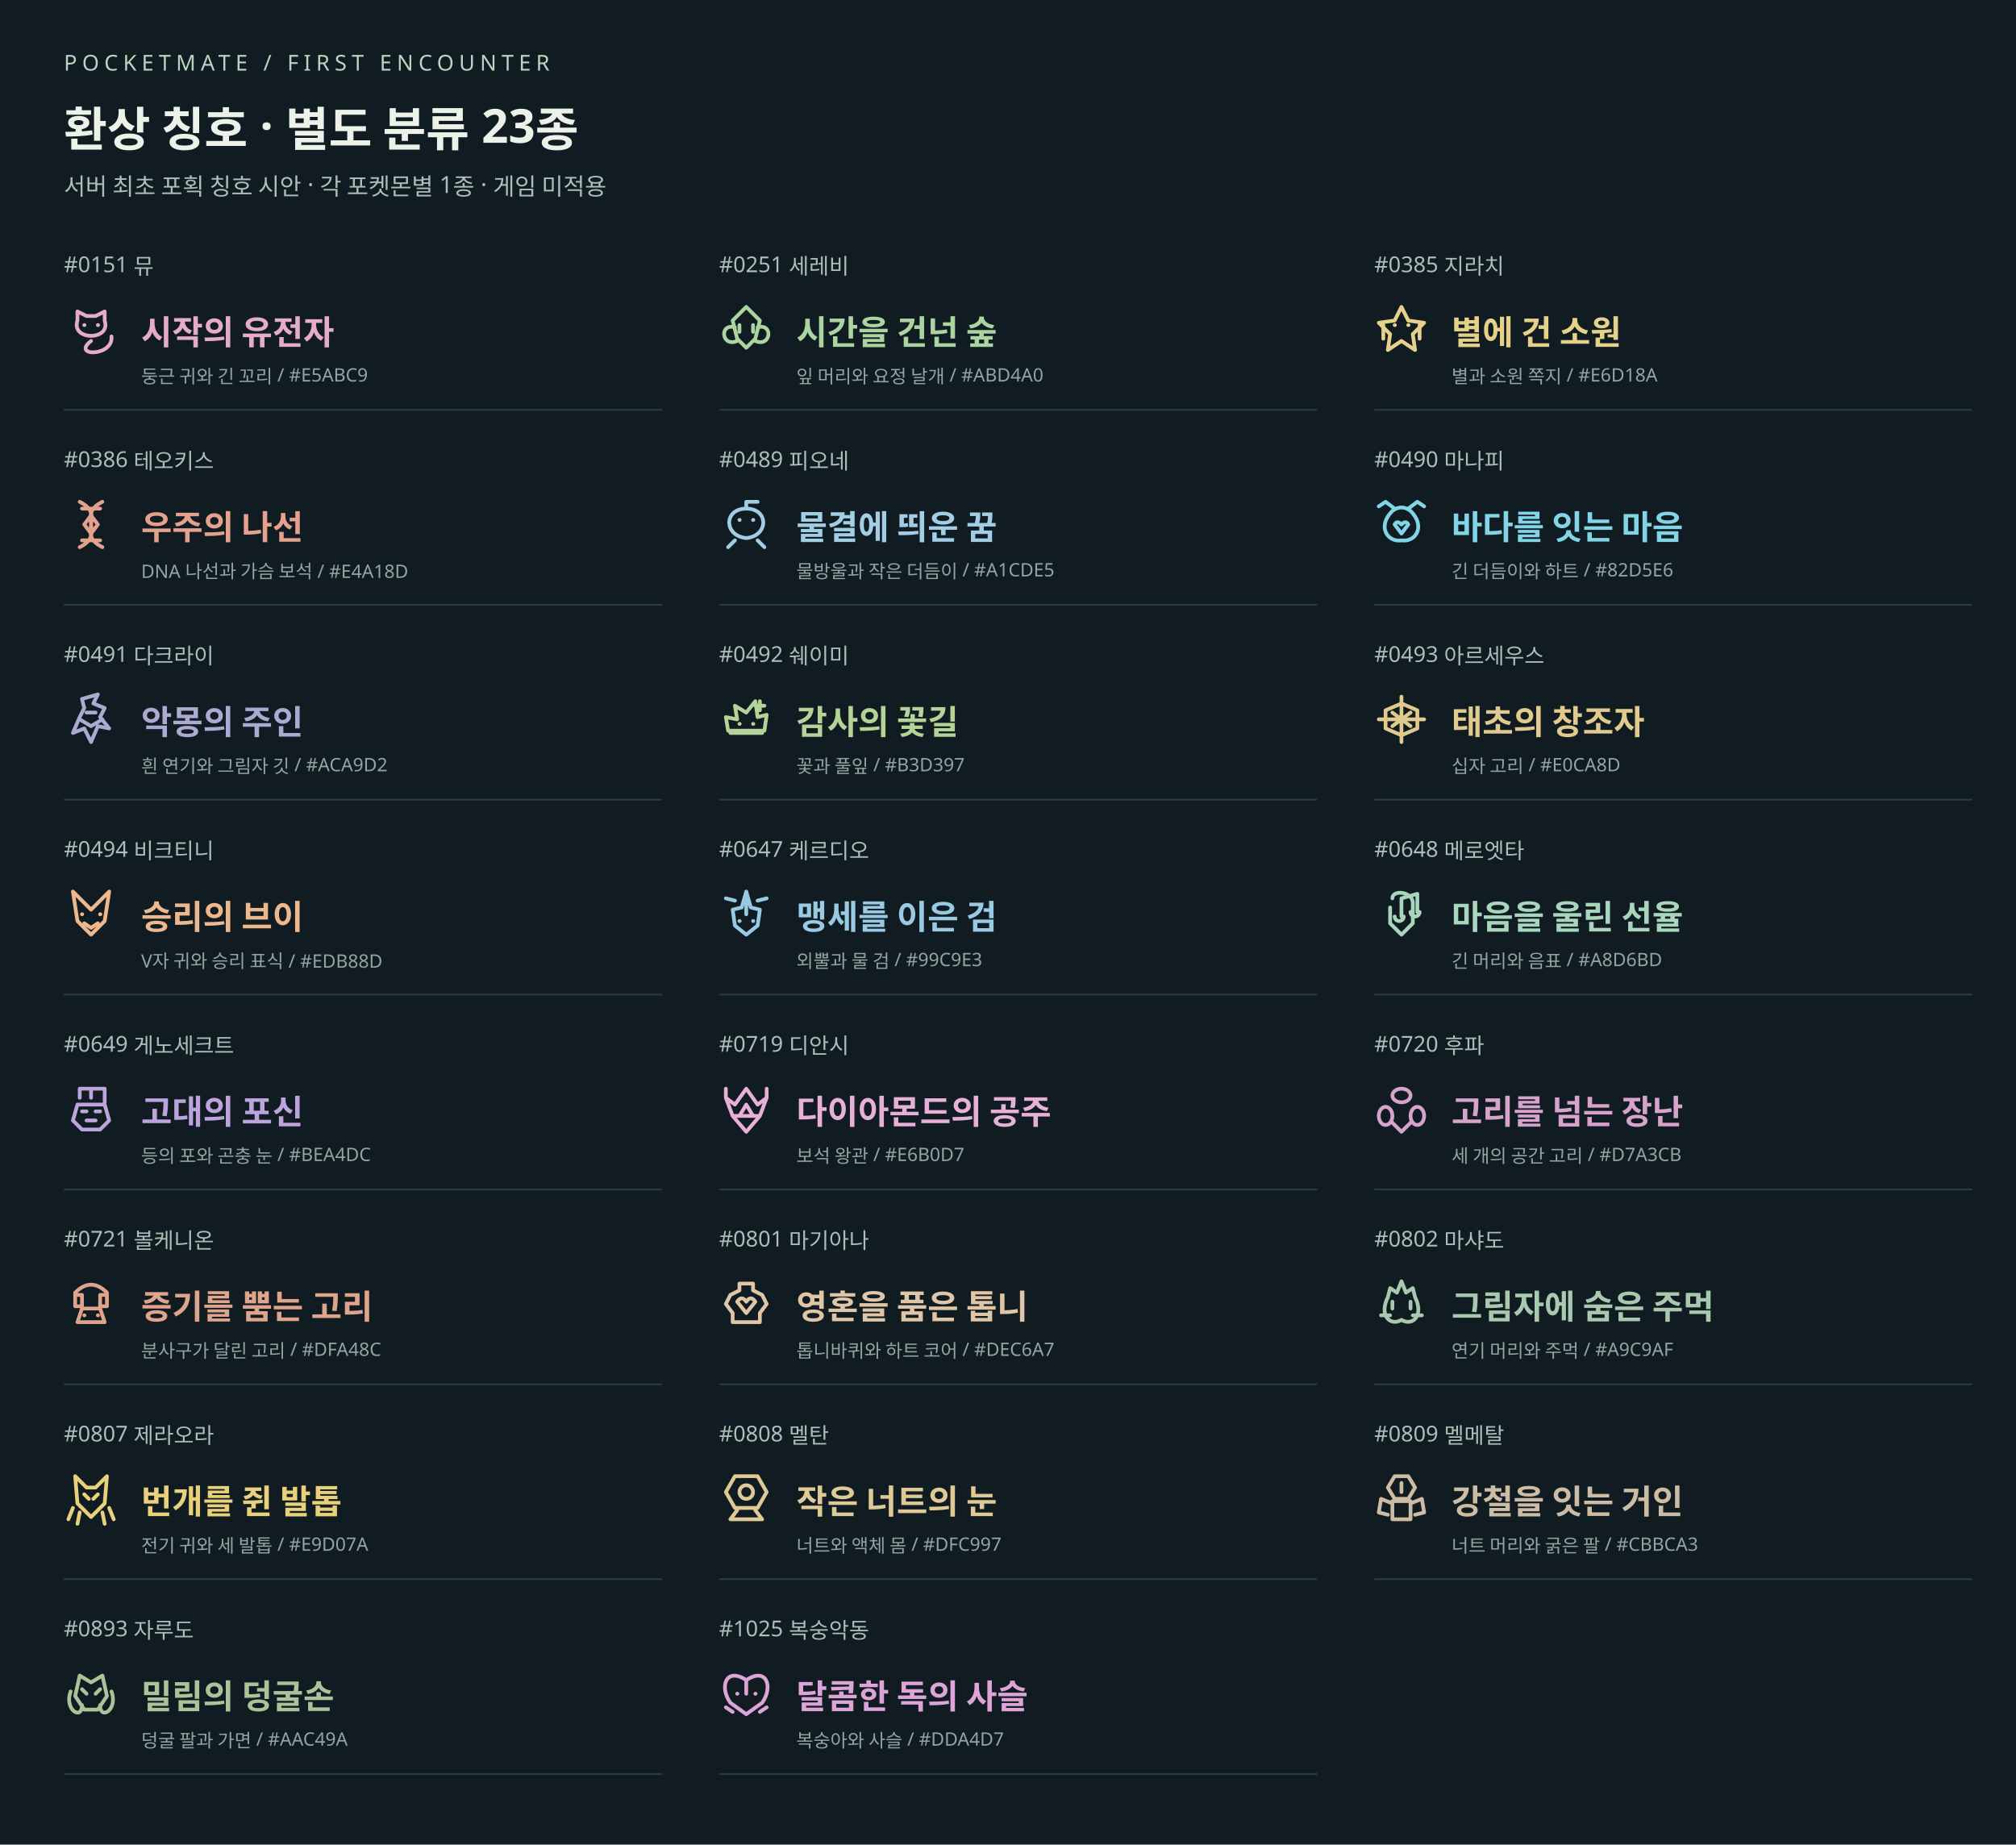
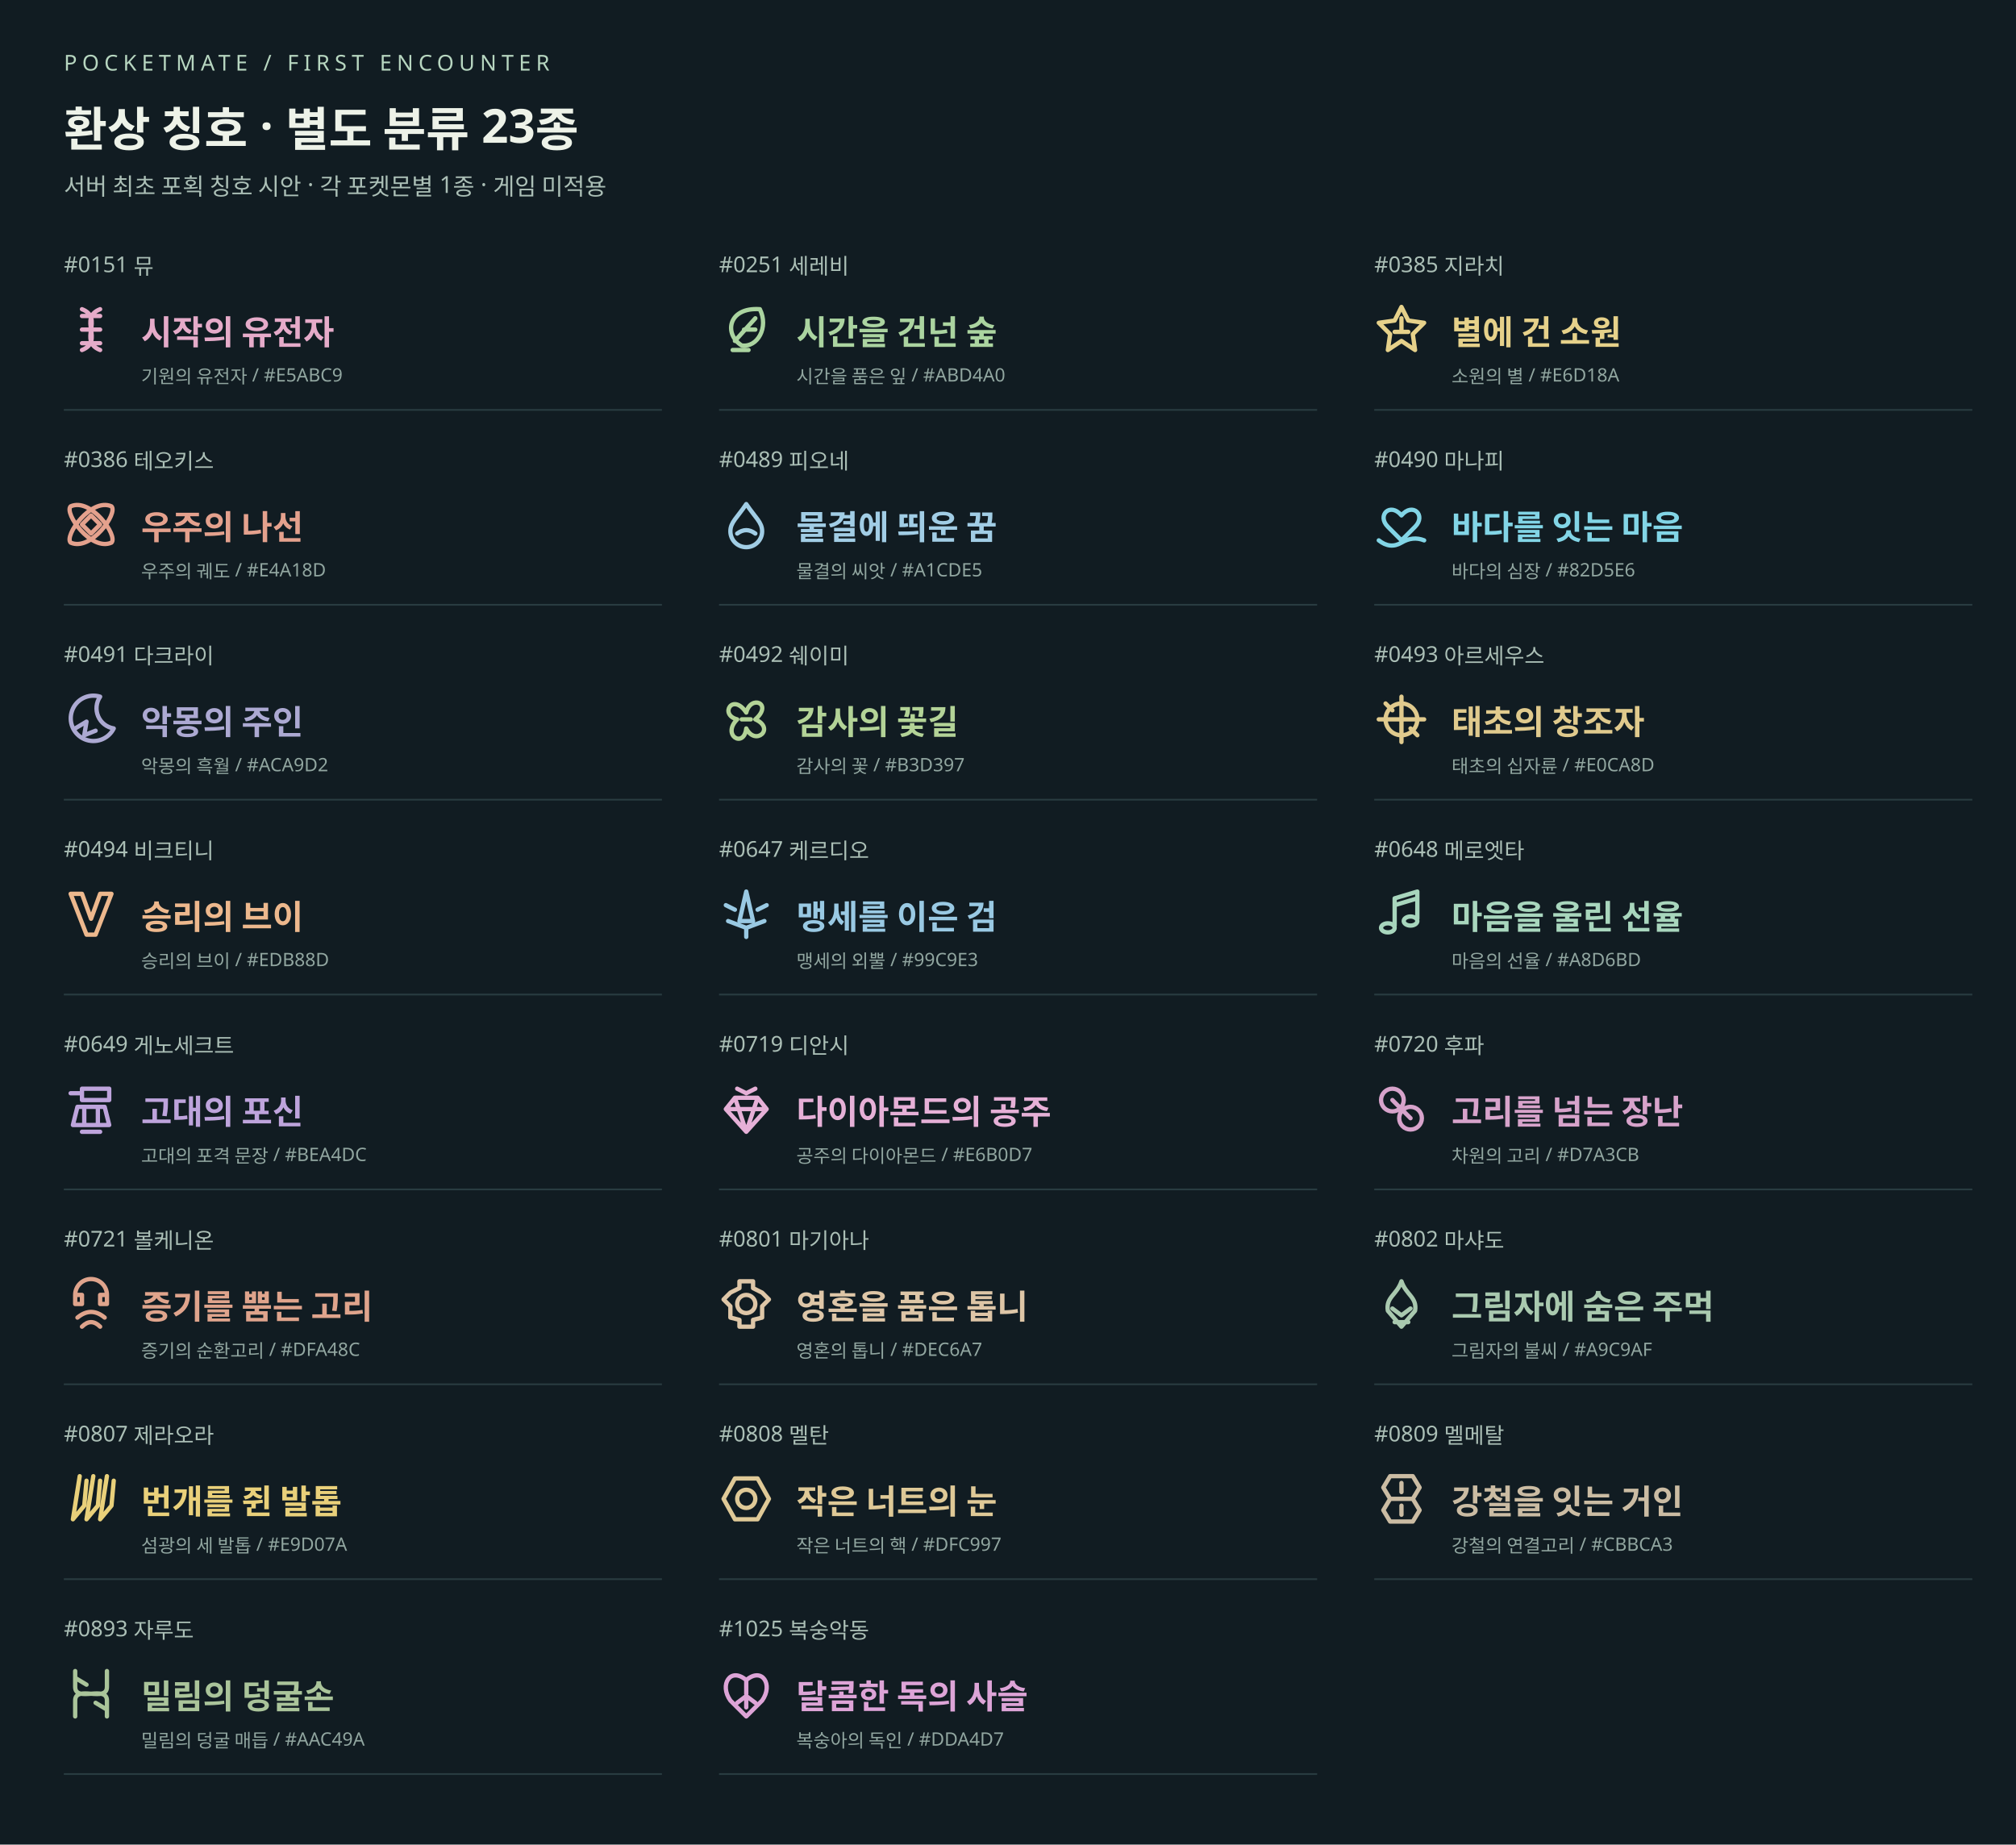
<svg xmlns="http://www.w3.org/2000/svg" width="1200" height="1098" viewBox="0 0 1200 1098">
  <rect width="1200" height="1098" fill="#111c22" />
  <g font-family="Malgun Gothic, sans-serif">
    <text x="38" y="42" fill="#b7d6c0" font-size="13" letter-spacing="3">POCKETMATE / FIRST ENCOUNTER</text>
    <text x="38" y="87" fill="#edf2e8" font-size="28" font-weight="bold">환상 칭호 · 별도 분류 23종</text>
    <text x="38" y="116" fill="#abbfb6" font-size="14">서버 최초 포획 칭호 시안 · 각 포켓몬별 1종 · 게임 미적용</text>
    <path d="M38 244H394" stroke="#293c41" />
    <text x="38" y="162" fill="#abbfb6" font-size="13">#0151  뮤</text>
-     <g transform="translate(38,180) scale(1.35)" fill="none" stroke="#E5ABC9" stroke-width="1.65" stroke-linecap="round" stroke-linejoin="round">
-       <path d="M6 8 6 4 10 6H14L18 4 18 8C21 17 3 17 6 8Z M9 10H9.1 M15 10H15.1 M12 17C3 24 22 24 21 15" />
+     <g transform="translate(38,180) scale(1.35)" fill="none" stroke="#E5ABC9" stroke-width="1.9" stroke-linecap="round" stroke-linejoin="round">
+       <path d="M8 3C18 7 6 17 16 21 M16 3C6 7 18 17 8 21 M8 6H16 M8 12H16 M8 18H16" />
    </g>
    <text x="84" y="205" fill="#E5ABC9" font-size="20" font-weight="bold">시작의 유전자</text>
-     <text x="84" y="228" fill="#91a6a0" font-size="11">둥근 귀와 긴 꼬리  /  #E5ABC9</text>
+     <text x="84" y="228" fill="#91a6a0" font-size="11">기원의 유전자  /  #E5ABC9</text>
    <path d="M428 244H784" stroke="#293c41" />
    <text x="428" y="162" fill="#abbfb6" font-size="13">#0251  세레비</text>
-     <g transform="translate(428,180) scale(1.35)" fill="none" stroke="#ABD4A0" stroke-width="1.65" stroke-linecap="round" stroke-linejoin="round">
-       <path d="M12 2 18 8 16 16 12 20 8 16 6 8Z M9 10V13 M15 10V13 M7 11C0 9 1 20 8 17 M17 11C24 9 23 20 16 17" />
+     <g transform="translate(428,180) scale(1.35)" fill="none" stroke="#ABD4A0" stroke-width="1.9" stroke-linecap="round" stroke-linejoin="round">
+       <path d="M18 3C4 2 2 14 10 19 17 20 22 11 18 3Z M7 17 16 7 M6 21H13 M11 12H16" />
    </g>
    <text x="474" y="205" fill="#ABD4A0" font-size="20" font-weight="bold">시간을 건넌 숲</text>
-     <text x="474" y="228" fill="#91a6a0" font-size="11">잎 머리와 요정 날개  /  #ABD4A0</text>
+     <text x="474" y="228" fill="#91a6a0" font-size="11">시간을 품은 잎  /  #ABD4A0</text>
    <path d="M818 244H1174" stroke="#293c41" />
    <text x="818" y="162" fill="#abbfb6" font-size="13">#0385  지라치</text>
-     <g transform="translate(818,180) scale(1.35)" fill="none" stroke="#E6D18A" stroke-width="1.65" stroke-linecap="round" stroke-linejoin="round">
-       <path d="M12 2 15 8 22 9 17 14 18 21 12 17 6 21 7 14 2 9 9 8Z M4 10V16 M20 10V16 M9 10H9.1 M15 10H15.1" />
+     <g transform="translate(818,180) scale(1.35)" fill="none" stroke="#E6D18A" stroke-width="1.9" stroke-linecap="round" stroke-linejoin="round">
+       <path d="M12 2 15 8 22 9 17 14 18 21 12 17 6 21 7 14 2 9 9 8Z M12 7V13 M9 13H15" />
    </g>
    <text x="864" y="205" fill="#E6D18A" font-size="20" font-weight="bold">별에 건 소원</text>
-     <text x="864" y="228" fill="#91a6a0" font-size="11">별과 소원 쪽지  /  #E6D18A</text>
+     <text x="864" y="228" fill="#91a6a0" font-size="11">소원의 별  /  #E6D18A</text>
    <path d="M38 360H394" stroke="#293c41" />
    <text x="38" y="278" fill="#abbfb6" font-size="13">#0386  테오키스</text>
-     <g transform="translate(38,296) scale(1.35)" fill="none" stroke="#E4A18D" stroke-width="1.65" stroke-linecap="round" stroke-linejoin="round">
-       <path d="M7 2C19 8 5 16 17 22 M17 2C5 8 19 16 7 22 M8 5H16 M8 19H16 M12 8 15 12 12 16 9 12Z" />
+     <g transform="translate(38,296) scale(1.35)" fill="none" stroke="#E4A18D" stroke-width="1.9" stroke-linecap="round" stroke-linejoin="round">
+       <path d="M12 8 16 12 12 16 8 12Z M3 4C12 0 24 17 21 20C12 24 0 7 3 4Z M21 4C12 0 0 17 3 20C12 24 24 7 21 4Z" />
    </g>
    <text x="84" y="321" fill="#E4A18D" font-size="20" font-weight="bold">우주의 나선</text>
-     <text x="84" y="344" fill="#91a6a0" font-size="11">DNA 나선과 가슴 보석  /  #E4A18D</text>
+     <text x="84" y="344" fill="#91a6a0" font-size="11">우주의 궤도  /  #E4A18D</text>
    <path d="M428 360H784" stroke="#293c41" />
    <text x="428" y="278" fill="#abbfb6" font-size="13">#0489  피오네</text>
-     <g transform="translate(428,296) scale(1.35)" fill="none" stroke="#A1CDE5" stroke-width="1.65" stroke-linecap="round" stroke-linejoin="round">
-       <path d="M12 5C2 5 2 17 12 18 22 17 22 5 12 5Z M12 5V2H17 M9 10H9.1 M15 10H15.1 M7 19 4 22 M17 19 20 22" />
+     <g transform="translate(428,296) scale(1.35)" fill="none" stroke="#A1CDE5" stroke-width="1.9" stroke-linecap="round" stroke-linejoin="round">
+       <path d="M12 3C8 9 5 11 5 15A7 7 0 0 0 19 15C19 11 16 9 12 3Z M8 16Q12 13 16 16" />
    </g>
    <text x="474" y="321" fill="#A1CDE5" font-size="20" font-weight="bold">물결에 띄운 꿈</text>
-     <text x="474" y="344" fill="#91a6a0" font-size="11">물방울과 작은 더듬이  /  #A1CDE5</text>
+     <text x="474" y="344" fill="#91a6a0" font-size="11">물결의 씨앗  /  #A1CDE5</text>
    <path d="M818 360H1174" stroke="#293c41" />
    <text x="818" y="278" fill="#abbfb6" font-size="13">#0490  마나피</text>
-     <g transform="translate(818,296) scale(1.35)" fill="none" stroke="#82D5E6" stroke-width="1.65" stroke-linecap="round" stroke-linejoin="round">
-       <path d="M8 6Q12 3 16 6C23 13 18 20 12 19 6 20 1 13 8 6Z M9 5 5 2 2 4 M15 5 19 2 22 4 M9 12Q10 10 12 12 14 10 15 12L12 16Z" />
+     <g transform="translate(818,296) scale(1.35)" fill="none" stroke="#82D5E6" stroke-width="1.9" stroke-linecap="round" stroke-linejoin="round">
+       <path d="M12 8C7 2 1 8 6 13L12 19 18 13C23 8 17 2 12 8Z M2 19Q7 23 12 20T22 19" />
    </g>
    <text x="864" y="321" fill="#82D5E6" font-size="20" font-weight="bold">바다를 잇는 마음</text>
-     <text x="864" y="344" fill="#91a6a0" font-size="11">긴 더듬이와 하트  /  #82D5E6</text>
+     <text x="864" y="344" fill="#91a6a0" font-size="11">바다의 심장  /  #82D5E6</text>
    <path d="M38 476H394" stroke="#293c41" />
    <text x="38" y="394" fill="#abbfb6" font-size="13">#0491  다크라이</text>
-     <g transform="translate(38,412) scale(1.35)" fill="none" stroke="#ACA9D2" stroke-width="1.65" stroke-linecap="round" stroke-linejoin="round">
-       <path d="M9 7 8 3 15 1 13 5 18 7 16 11 20 16 15 15 12 22 9 16 4 18 7 11Z M10 9H14 M7 12 12 15 17 12" />
+     <g transform="translate(38,412) scale(1.35)" fill="none" stroke="#ACA9D2" stroke-width="1.9" stroke-linecap="round" stroke-linejoin="round">
+       <path d="M16 2A10 10 0 1 0 22 16 9 9 0 0 1 16 2Z M5 16 10 13 9 19 14 17" />
    </g>
    <text x="84" y="437" fill="#ACA9D2" font-size="20" font-weight="bold">악몽의 주인</text>
-     <text x="84" y="460" fill="#91a6a0" font-size="11">흰 연기와 그림자 깃  /  #ACA9D2</text>
+     <text x="84" y="460" fill="#91a6a0" font-size="11">악몽의 흑월  /  #ACA9D2</text>
    <path d="M428 476H784" stroke="#293c41" />
    <text x="428" y="394" fill="#abbfb6" font-size="13">#0492  쉐이미</text>
-     <g transform="translate(428,412) scale(1.35)" fill="none" stroke="#B3D397" stroke-width="1.65" stroke-linecap="round" stroke-linejoin="round">
-       <path d="M4 17 3 11 8 12 7 6 12 9 16 4 17 11 21 10 20 17Z M5 18H19 M9 14H9.1 M15 14H15.1 M18 4V8 M16 6H20" />
+     <g transform="translate(428,412) scale(1.35)" fill="none" stroke="#B3D397" stroke-width="1.9" stroke-linecap="round" stroke-linejoin="round">
+       <path d="M12 9C6 0 0 10 8 12 1 19 11 25 12 16 16 24 25 16 16 12 24 5 14 1 12 9Z M10 12H14" />
    </g>
    <text x="474" y="437" fill="#B3D397" font-size="20" font-weight="bold">감사의 꽃길</text>
-     <text x="474" y="460" fill="#91a6a0" font-size="11">꽃과 풀잎  /  #B3D397</text>
+     <text x="474" y="460" fill="#91a6a0" font-size="11">감사의 꽃  /  #B3D397</text>
    <path d="M818 476H1174" stroke="#293c41" />
    <text x="818" y="394" fill="#abbfb6" font-size="13">#0493  아르세우스</text>
-     <g transform="translate(818,412) scale(1.35)" fill="none" stroke="#E0CA8D" stroke-width="1.65" stroke-linecap="round" stroke-linejoin="round">
-       <path d="M12 2V22 M2 12H22 M12 5 19 8V16L12 19 5 16V8Z M8 9 16 15 M16 9 8 15" />
+     <g transform="translate(818,412) scale(1.35)" fill="none" stroke="#E0CA8D" stroke-width="1.9" stroke-linecap="round" stroke-linejoin="round">
+       <path d="M12 2V22 M2 12H22 M12 5A7 7 0 1 0 12 19 7 7 0 1 0 12 5 M5 5 8 8 M19 19 16 16" />
    </g>
    <text x="864" y="437" fill="#E0CA8D" font-size="20" font-weight="bold">태초의 창조자</text>
-     <text x="864" y="460" fill="#91a6a0" font-size="11">십자 고리  /  #E0CA8D</text>
+     <text x="864" y="460" fill="#91a6a0" font-size="11">태초의 십자륜  /  #E0CA8D</text>
    <path d="M38 592H394" stroke="#293c41" />
    <text x="38" y="510" fill="#abbfb6" font-size="13">#0494  비크티니</text>
-     <g transform="translate(38,528) scale(1.35)" fill="none" stroke="#EDB88D" stroke-width="1.65" stroke-linecap="round" stroke-linejoin="round">
-       <path d="M4 2 12 10 20 2 18 15 12 21 6 15Z M8 12H8.1 M16 12H16.1 M9 16 12 18 15 16" />
+     <g transform="translate(38,528) scale(1.35)" fill="none" stroke="#EDB88D" stroke-width="1.9" stroke-linecap="round" stroke-linejoin="round">
+       <path d="M3 3 10 21H14L21 3H16L12 14 8 3Z" />
    </g>
    <text x="84" y="553" fill="#EDB88D" font-size="20" font-weight="bold">승리의 브이</text>
-     <text x="84" y="576" fill="#91a6a0" font-size="11">V자 귀와 승리 표식  /  #EDB88D</text>
+     <text x="84" y="576" fill="#91a6a0" font-size="11">승리의 브이  /  #EDB88D</text>
    <path d="M428 592H784" stroke="#293c41" />
    <text x="428" y="510" fill="#abbfb6" font-size="13">#0647  케르디오</text>
-     <g transform="translate(428,528) scale(1.35)" fill="none" stroke="#99C9E3" stroke-width="1.65" stroke-linecap="round" stroke-linejoin="round">
-       <path d="M12 2 14 9 18 10 17 17 12 21 7 17 6 10 10 9Z M12 2V12 M7 6 3 5 M17 6 21 5 M9 15H9.1 M15 15H15.1" />
+     <g transform="translate(428,528) scale(1.35)" fill="none" stroke="#99C9E3" stroke-width="1.9" stroke-linecap="round" stroke-linejoin="round">
+       <path d="M12 2 15 15H9Z M4 15 12 18 20 15 M12 18V22 M3 8 7 10 M21 8 17 10" />
    </g>
    <text x="474" y="553" fill="#99C9E3" font-size="20" font-weight="bold">맹세를 이은 검</text>
-     <text x="474" y="576" fill="#91a6a0" font-size="11">외뿔과 물 검  /  #99C9E3</text>
+     <text x="474" y="576" fill="#91a6a0" font-size="11">맹세의 외뿔  /  #99C9E3</text>
    <path d="M818 592H1174" stroke="#293c41" />
    <text x="818" y="510" fill="#abbfb6" font-size="13">#0648  메로엣타</text>
-     <g transform="translate(818,528) scale(1.35)" fill="none" stroke="#A8D6BD" stroke-width="1.65" stroke-linecap="round" stroke-linejoin="round">
-       <path d="M8 5C8 1 17 2 17 7V16L12 21 7 16V9 M12 5V13 M12 5 19 3V11 M9 13A2 2 0 1 0 13 13 M16 11A2 2 0 1 0 20 11" />
+     <g transform="translate(818,528) scale(1.35)" fill="none" stroke="#A8D6BD" stroke-width="1.9" stroke-linecap="round" stroke-linejoin="round">
+       <path d="M9 17V5L19 2V14 M9 8 19 5 M6 16A3 2 0 1 0 6 20 3 2 0 1 0 6 16 M16 13A3 2 0 1 0 16 17 3 2 0 1 0 16 13" />
    </g>
    <text x="864" y="553" fill="#A8D6BD" font-size="20" font-weight="bold">마음을 울린 선율</text>
-     <text x="864" y="576" fill="#91a6a0" font-size="11">긴 머리와 음표  /  #A8D6BD</text>
+     <text x="864" y="576" fill="#91a6a0" font-size="11">마음의 선율  /  #A8D6BD</text>
    <path d="M38 708H394" stroke="#293c41" />
    <text x="38" y="626" fill="#abbfb6" font-size="13">#0649  게노세크트</text>
-     <g transform="translate(38,644) scale(1.35)" fill="none" stroke="#BEA4DC" stroke-width="1.65" stroke-linecap="round" stroke-linejoin="round">
-       <path d="M7 7V3H18V9 M6 10H18L20 17 16 21H8L4 17Z M8 13H10 M14 13H16 M10 17H14 M12 3V7" />
+     <g transform="translate(38,644) scale(1.35)" fill="none" stroke="#BEA4DC" stroke-width="1.9" stroke-linecap="round" stroke-linejoin="round">
+       <path d="M8 3H20V8H8Z M8 5H3 M6 11H18L20 19H4Z M9 11V19 M15 11V19 M8 22H16" />
    </g>
    <text x="84" y="669" fill="#BEA4DC" font-size="20" font-weight="bold">고대의 포신</text>
-     <text x="84" y="692" fill="#91a6a0" font-size="11">등의 포와 곤충 눈  /  #BEA4DC</text>
+     <text x="84" y="692" fill="#91a6a0" font-size="11">고대의 포격 문장  /  #BEA4DC</text>
    <path d="M428 708H784" stroke="#293c41" />
    <text x="428" y="626" fill="#abbfb6" font-size="13">#0719  디안시</text>
-     <g transform="translate(428,644) scale(1.35)" fill="none" stroke="#E6B0D7" stroke-width="1.65" stroke-linecap="round" stroke-linejoin="round">
-       <path d="M3 7 7 10 12 3 17 10 21 7 18 15H6Z M6 15 12 22 18 15 M9 15 12 10 15 15 M3 7V3 M21 7V3" />
+     <g transform="translate(428,644) scale(1.35)" fill="none" stroke="#E6B0D7" stroke-width="1.9" stroke-linecap="round" stroke-linejoin="round">
+       <path d="M7 7H17L21 12 12 22 3 12Z M3 12H21 M7 7 12 22 17 7 M8 3 12 5 16 3" />
    </g>
    <text x="474" y="669" fill="#E6B0D7" font-size="20" font-weight="bold">다이아몬드의 공주</text>
-     <text x="474" y="692" fill="#91a6a0" font-size="11">보석 왕관  /  #E6B0D7</text>
+     <text x="474" y="692" fill="#91a6a0" font-size="11">공주의 다이아몬드  /  #E6B0D7</text>
    <path d="M818 708H1174" stroke="#293c41" />
    <text x="818" y="626" fill="#abbfb6" font-size="13">#0720  후파</text>
-     <g transform="translate(818,644) scale(1.35)" fill="none" stroke="#D7A3CB" stroke-width="1.65" stroke-linecap="round" stroke-linejoin="round">
-       <path d="M12 3A4 3 0 1 0 12 9 4 3 0 1 0 12 3 M5 11A3 4 0 1 0 5 19 3 4 0 1 0 5 11 M19 11A3 4 0 1 0 19 19 3 4 0 1 0 19 11 M8 18 12 22 16 18" />
+     <g transform="translate(818,644) scale(1.35)" fill="none" stroke="#D7A3CB" stroke-width="1.9" stroke-linecap="round" stroke-linejoin="round">
+       <path d="M8 3A5 5 0 1 0 8 13 5 5 0 1 0 8 3 M16 11A5 5 0 1 0 16 21 5 5 0 1 0 16 11 M8 8 16 16" />
    </g>
    <text x="864" y="669" fill="#D7A3CB" font-size="20" font-weight="bold">고리를 넘는 장난</text>
-     <text x="864" y="692" fill="#91a6a0" font-size="11">세 개의 공간 고리  /  #D7A3CB</text>
+     <text x="864" y="692" fill="#91a6a0" font-size="11">차원의 고리  /  #D7A3CB</text>
    <path d="M38 824H394" stroke="#293c41" />
    <text x="38" y="742" fill="#abbfb6" font-size="13">#0721  볼케니온</text>
-     <g transform="translate(38,760) scale(1.35)" fill="none" stroke="#DFA48C" stroke-width="1.65" stroke-linecap="round" stroke-linejoin="round">
-       <path d="M5 13V7Q12 0 19 7V13 M5 13H8V8H5 M19 13H16V8H19 M8 14H16L18 20H6Z M9 17H9.1 M15 17H15.1" />
+     <g transform="translate(38,760) scale(1.35)" fill="none" stroke="#DFA48C" stroke-width="1.9" stroke-linecap="round" stroke-linejoin="round">
+       <path d="M5 12V8A7 7 0 0 1 19 8V12 M5 12H8V8H5 M19 12H16V8H19 M6 18Q12 13 18 18 M8 22Q12 18 16 22" />
    </g>
    <text x="84" y="785" fill="#DFA48C" font-size="20" font-weight="bold">증기를 뿜는 고리</text>
-     <text x="84" y="808" fill="#91a6a0" font-size="11">분사구가 달린 고리  /  #DFA48C</text>
+     <text x="84" y="808" fill="#91a6a0" font-size="11">증기의 순환고리  /  #DFA48C</text>
    <path d="M428 824H784" stroke="#293c41" />
    <text x="428" y="742" fill="#abbfb6" font-size="13">#0801  마기아나</text>
-     <g transform="translate(428,760) scale(1.35)" fill="none" stroke="#DEC6A7" stroke-width="1.65" stroke-linecap="round" stroke-linejoin="round">
-       <path d="M9 3H15V6L19 8 21 12 18 16V20H6V16L3 12 5 8 9 6Z M8 11Q10 8 12 11 14 8 16 11L12 16Z" />
+     <g transform="translate(428,760) scale(1.35)" fill="none" stroke="#DEC6A7" stroke-width="1.9" stroke-linecap="round" stroke-linejoin="round">
+       <path d="M9 2H15V5L19 7 22 10 19 13V18L15 19V22H9V19L5 18V13L2 10 5 7 9 5Z M12 8A4 4 0 1 0 12 16 4 4 0 1 0 12 8" />
    </g>
    <text x="474" y="785" fill="#DEC6A7" font-size="20" font-weight="bold">영혼을 품은 톱니</text>
-     <text x="474" y="808" fill="#91a6a0" font-size="11">톱니바퀴와 하트 코어  /  #DEC6A7</text>
+     <text x="474" y="808" fill="#91a6a0" font-size="11">영혼의 톱니  /  #DEC6A7</text>
    <path d="M818 824H1174" stroke="#293c41" />
    <text x="818" y="742" fill="#abbfb6" font-size="13">#0802  마샤도</text>
-     <g transform="translate(818,760) scale(1.35)" fill="none" stroke="#A9C9AF" stroke-width="1.65" stroke-linecap="round" stroke-linejoin="round">
-       <path d="M6 9 7 5 10 7 12 2 14 7 17 5 18 9C22 17 17 22 12 19 7 22 2 17 6 9Z M8 11V14 M16 11V14 M3 17H7 M17 17H21" />
+     <g transform="translate(818,760) scale(1.35)" fill="none" stroke="#A9C9AF" stroke-width="1.9" stroke-linecap="round" stroke-linejoin="round">
+       <path d="M12 2C14 8 19 9 18 15L12 22 6 15C5 9 10 8 12 2Z M8 14 12 17 16 14 M9 20H15" />
    </g>
    <text x="864" y="785" fill="#A9C9AF" font-size="20" font-weight="bold">그림자에 숨은 주먹</text>
-     <text x="864" y="808" fill="#91a6a0" font-size="11">연기 머리와 주먹  /  #A9C9AF</text>
+     <text x="864" y="808" fill="#91a6a0" font-size="11">그림자의 불씨  /  #A9C9AF</text>
    <path d="M38 940H394" stroke="#293c41" />
    <text x="38" y="858" fill="#abbfb6" font-size="13">#0807  제라오라</text>
-     <g transform="translate(38,876) scale(1.35)" fill="none" stroke="#E9D07A" stroke-width="1.65" stroke-linecap="round" stroke-linejoin="round">
-       <path d="M5 2 10 7H14L19 2 18 14 12 20 6 14Z M9 10 11 12 M15 10 13 12 M4 16 2 21 M7 18 6 23 M20 16 22 21 M17 18 18 23" />
+     <g transform="translate(38,876) scale(1.35)" fill="none" stroke="#E9D07A" stroke-width="1.9" stroke-linecap="round" stroke-linejoin="round">
+       <path d="M7 2 4 21 9 15 10 4 M13 2 10 21 15 15 16 4 M19 2 16 21 21 15 22 4" />
    </g>
    <text x="84" y="901" fill="#E9D07A" font-size="20" font-weight="bold">번개를 쥔 발톱</text>
-     <text x="84" y="924" fill="#91a6a0" font-size="11">전기 귀와 세 발톱  /  #E9D07A</text>
+     <text x="84" y="924" fill="#91a6a0" font-size="11">섬광의 세 발톱  /  #E9D07A</text>
    <path d="M428 940H784" stroke="#293c41" />
    <text x="428" y="858" fill="#abbfb6" font-size="13">#0808  멜탄</text>
-     <g transform="translate(428,876) scale(1.35)" fill="none" stroke="#DFC997" stroke-width="1.65" stroke-linecap="round" stroke-linejoin="round">
-       <path d="M7 2H17L21 9 17 16H7L3 9Z M12 6A3 3 0 1 0 12 12 3 3 0 1 0 12 6 M8 17 5 21H19L16 17" />
+     <g transform="translate(428,876) scale(1.35)" fill="none" stroke="#DFC997" stroke-width="1.9" stroke-linecap="round" stroke-linejoin="round">
+       <path d="M7 3H17L22 12 17 21H7L2 12Z M12 8A4 4 0 1 0 12 16 4 4 0 1 0 12 8" />
    </g>
    <text x="474" y="901" fill="#DFC997" font-size="20" font-weight="bold">작은 너트의 눈</text>
-     <text x="474" y="924" fill="#91a6a0" font-size="11">너트와 액체 몸  /  #DFC997</text>
+     <text x="474" y="924" fill="#91a6a0" font-size="11">작은 너트의 핵  /  #DFC997</text>
    <path d="M818 940H1174" stroke="#293c41" />
    <text x="818" y="858" fill="#abbfb6" font-size="13">#0809  멜메탈</text>
-     <g transform="translate(818,876) scale(1.35)" fill="none" stroke="#CBBCA3" stroke-width="1.65" stroke-linecap="round" stroke-linejoin="round">
-       <path d="M9 2H15L18 7 15 12H9L6 7Z M12 5V9 M8 13H16V21H8Z M8 14 3 12 2 18 6 19 M16 14 21 12 22 18 18 19" />
+     <g transform="translate(818,876) scale(1.35)" fill="none" stroke="#CBBCA3" stroke-width="1.9" stroke-linecap="round" stroke-linejoin="round">
+       <path d="M7 2H17L20 7 17 12H7L4 7Z M7 12H17L20 17 17 22H7L4 17Z M12 5V9 M12 15V19" />
    </g>
    <text x="864" y="901" fill="#CBBCA3" font-size="20" font-weight="bold">강철을 잇는 거인</text>
-     <text x="864" y="924" fill="#91a6a0" font-size="11">너트 머리와 굵은 팔  /  #CBBCA3</text>
+     <text x="864" y="924" fill="#91a6a0" font-size="11">강철의 연결고리  /  #CBBCA3</text>
    <path d="M38 1056H394" stroke="#293c41" />
    <text x="38" y="974" fill="#abbfb6" font-size="13">#0893  자루도</text>
-     <g transform="translate(38,992) scale(1.35)" fill="none" stroke="#AAC49A" stroke-width="1.65" stroke-linecap="round" stroke-linejoin="round">
-       <path d="M7 4 12 7 17 4 19 13 15 19H9L5 13Z M8 10 10 12 M16 10 14 12 M3 11C0 19 8 24 8 17 M21 11C24 19 16 24 16 17" />
+     <g transform="translate(38,992) scale(1.35)" fill="none" stroke="#AAC49A" stroke-width="1.9" stroke-linecap="round" stroke-linejoin="round">
+       <path d="M5 2V9C5 16 19 8 19 15V22 M19 2V9C19 16 5 8 5 15V22 M5 5 10 8 M19 19 14 16" />
    </g>
    <text x="84" y="1017" fill="#AAC49A" font-size="20" font-weight="bold">밀림의 덩굴손</text>
-     <text x="84" y="1040" fill="#91a6a0" font-size="11">덩굴 팔과 가면  /  #AAC49A</text>
+     <text x="84" y="1040" fill="#91a6a0" font-size="11">밀림의 덩굴 매듭  /  #AAC49A</text>
    <path d="M428 1056H784" stroke="#293c41" />
    <text x="428" y="974" fill="#abbfb6" font-size="13">#1025  복숭악동</text>
-     <g transform="translate(428,992) scale(1.35)" fill="none" stroke="#DDA4D7" stroke-width="1.65" stroke-linecap="round" stroke-linejoin="round">
-       <path d="M12 6C3 0 0 9 5 16L12 21 19 16C24 9 21 0 12 6Z M12 6V12 M8 12H8.1 M16 12H16.1 M3 18 6 20 M18 20 21 18" />
+     <g transform="translate(428,992) scale(1.35)" fill="none" stroke="#DDA4D7" stroke-width="1.9" stroke-linecap="round" stroke-linejoin="round">
+       <path d="M12 6C5 0 0 8 5 15L12 22 19 15C24 8 19 0 12 6Z M12 6V12 M8 16 12 13 16 16 M12 13V18" />
    </g>
    <text x="474" y="1017" fill="#DDA4D7" font-size="20" font-weight="bold">달콤한 독의 사슬</text>
-     <text x="474" y="1040" fill="#91a6a0" font-size="11">복숭아와 사슬  /  #DDA4D7</text>
+     <text x="474" y="1040" fill="#91a6a0" font-size="11">복숭아의 독인  /  #DDA4D7</text>
  </g>
</svg>
